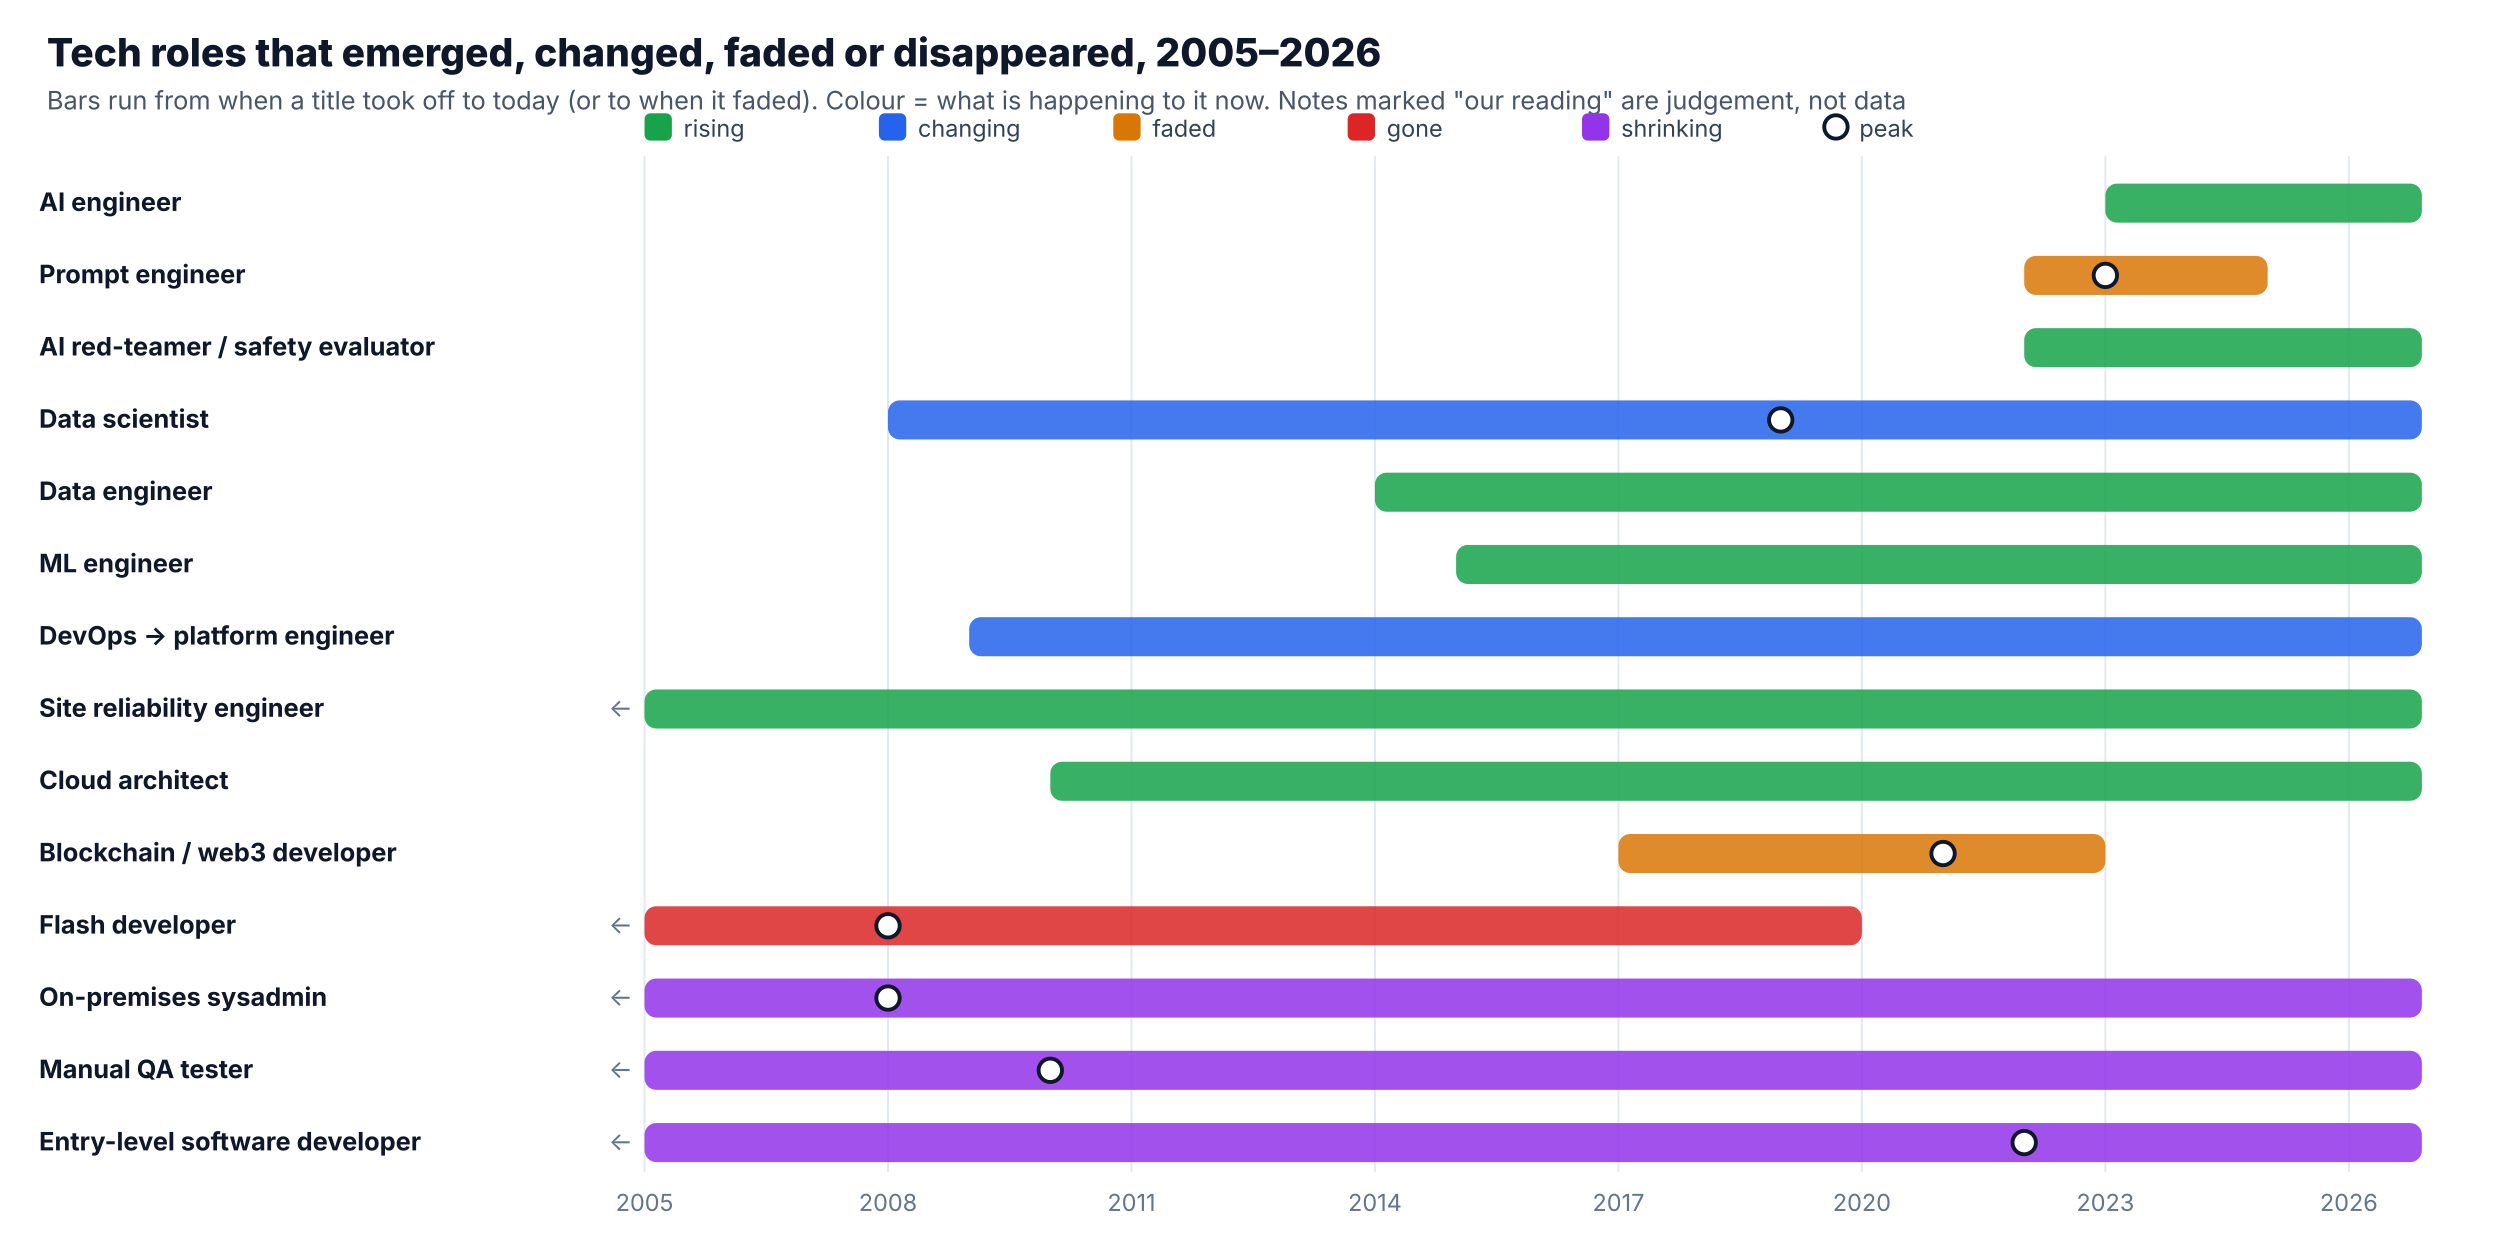
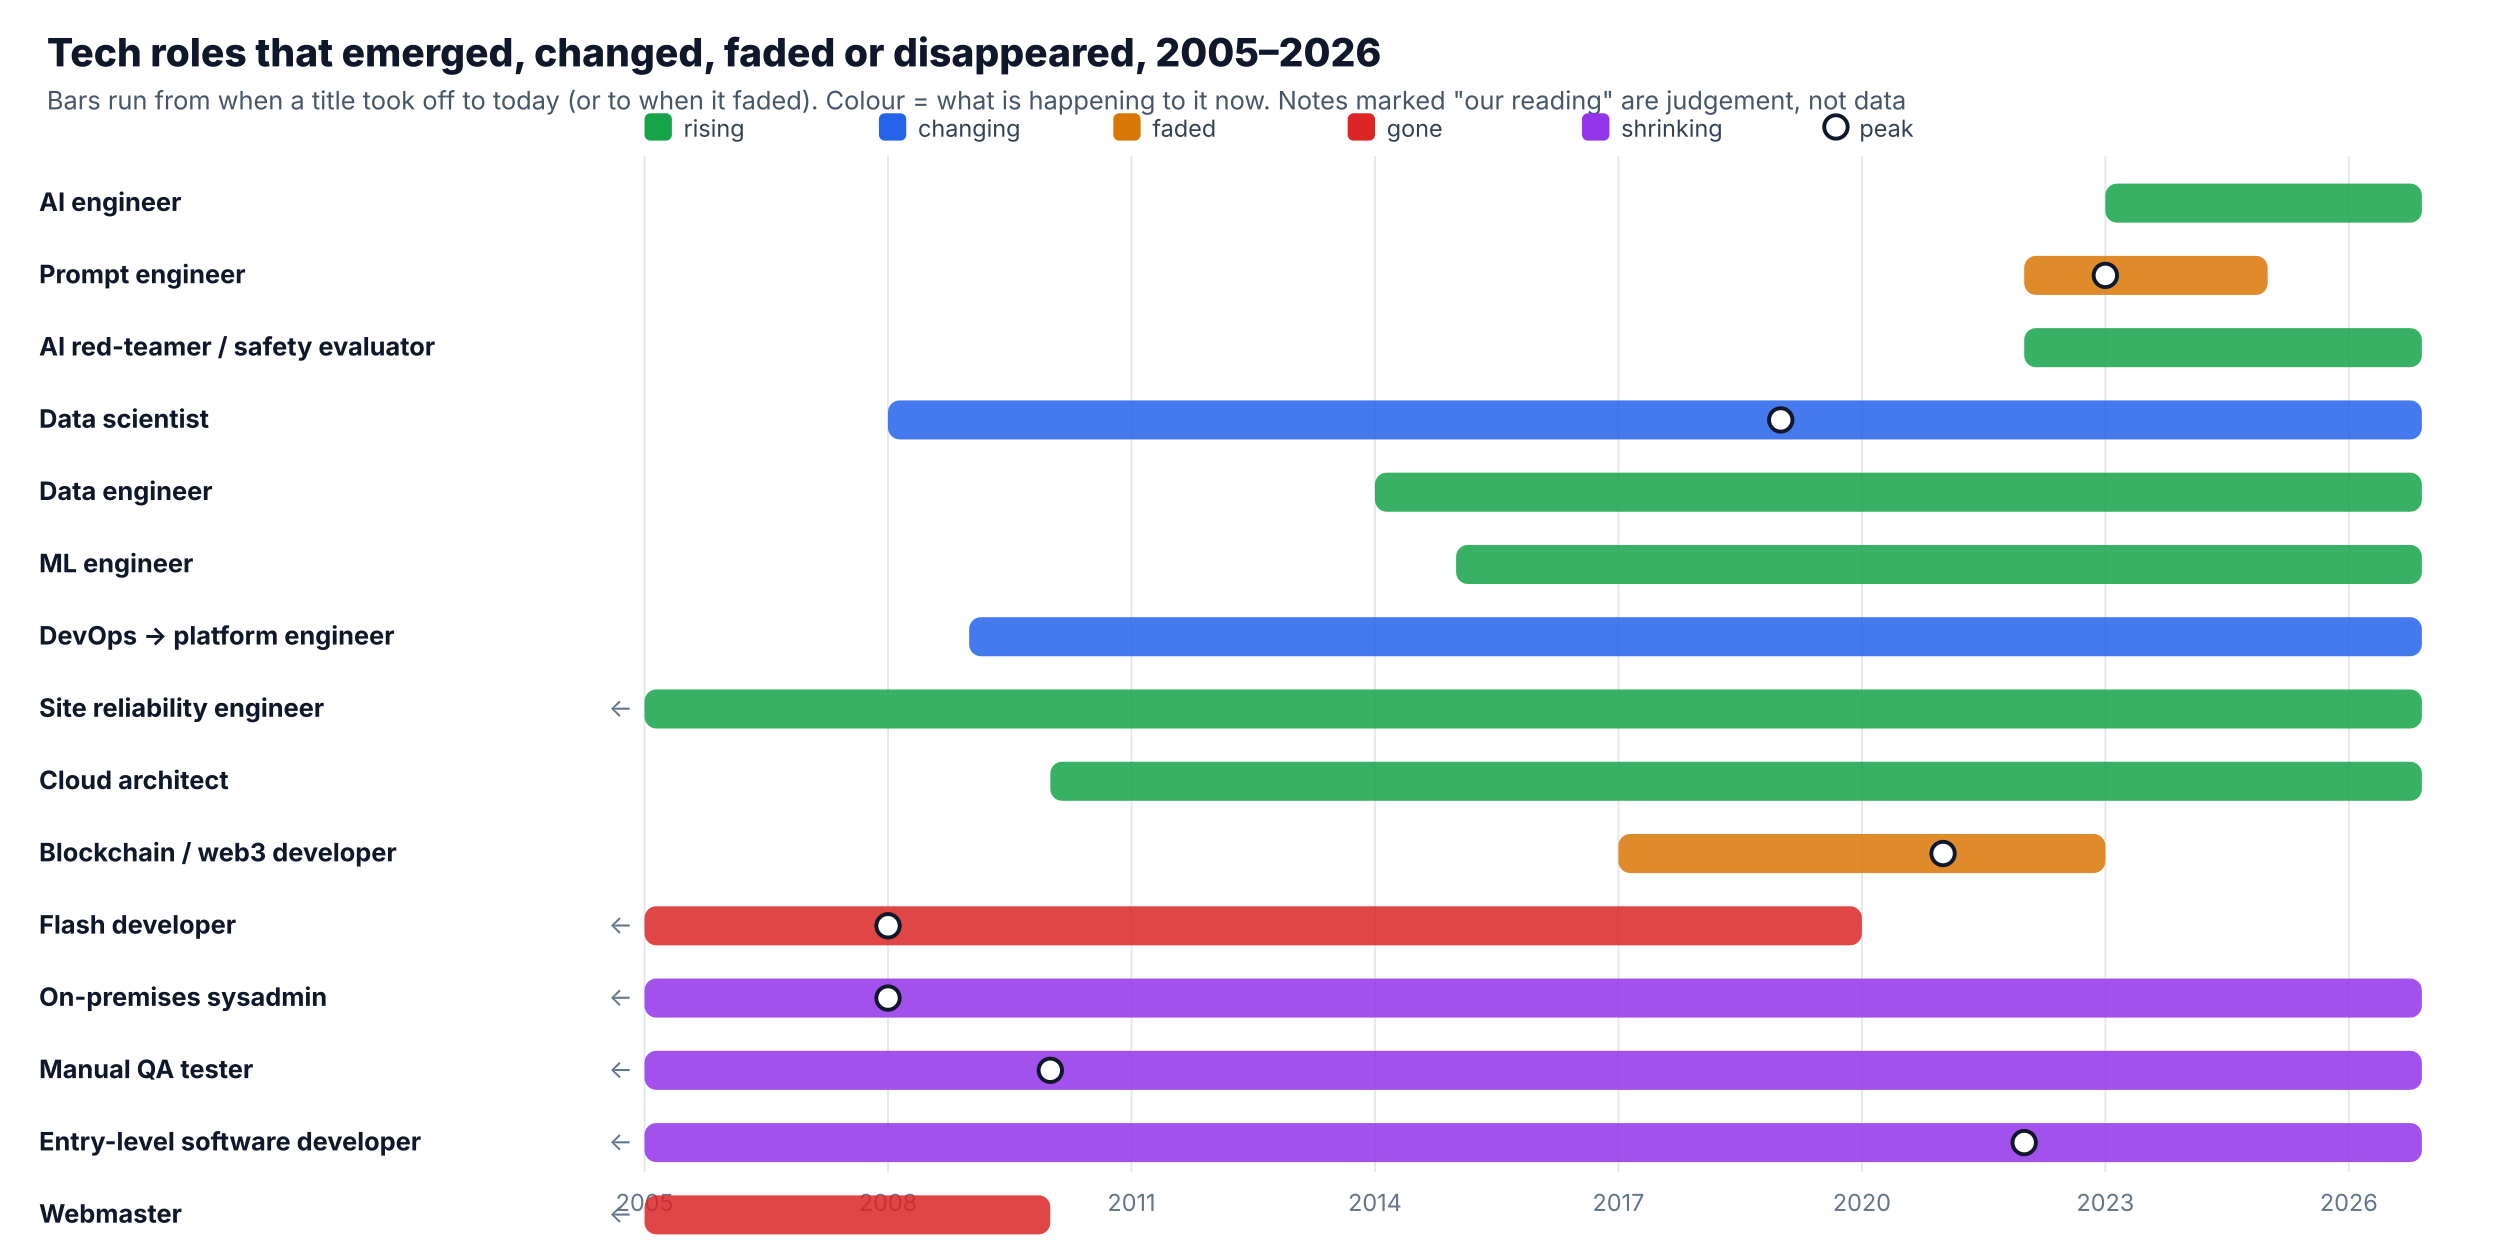
<svg xmlns="http://www.w3.org/2000/svg" viewBox="0 0 1280 640" width="1280" height="640" font-family="Inter, Segoe UI, Helvetica, Arial, sans-serif">
  <defs>
    <marker id="a" viewBox="0 0 10 10" refX="9" refY="5" markerWidth="7" markerHeight="7" orient="auto-start-reverse">
      <path d="M0,0 L10,5 L0,10 z" fill="#334155" />
    </marker>
    <marker id="r" viewBox="0 0 10 10" refX="9" refY="5" markerWidth="7" markerHeight="7" orient="auto-start-reverse">
      <path d="M0,0 L10,5 L0,10 z" fill="#dc2626" />
    </marker>
  </defs>
  <rect width="1280" height="640" fill="#ffffff" />
  <text x="24" y="34" font-size="20" font-weight="800" fill="#0f172a">Tech roles that emerged, changed, faded or disappeared, 2005–2026</text>
  <text x="24" y="56" font-size="13" fill="#475569">Bars run from when a title took off to today (or to when it faded). Colour = what is happening to it now. Notes marked "our reading" are judgement, not data</text>
  <line x1="330.0" y1="80" x2="330.0" y2="600" stroke="#e2e8f0" />
  <text x="330.0" y="620" font-size="12" fill="#64748b" text-anchor="middle">2005</text>
  <line x1="454.658" y1="80" x2="454.658" y2="600" stroke="#e2e8f0" />
  <text x="454.658" y="620" font-size="12" fill="#64748b" text-anchor="middle">2008</text>
  <line x1="579.315" y1="80" x2="579.315" y2="600" stroke="#e2e8f0" />
  <text x="579.315" y="620" font-size="12" fill="#64748b" text-anchor="middle">2011</text>
  <line x1="703.973" y1="80" x2="703.973" y2="600" stroke="#e2e8f0" />
  <text x="703.973" y="620" font-size="12" fill="#64748b" text-anchor="middle">2014</text>
  <line x1="828.63" y1="80" x2="828.63" y2="600" stroke="#e2e8f0" />
  <text x="828.63" y="620" font-size="12" fill="#64748b" text-anchor="middle">2017</text>
  <line x1="953.288" y1="80" x2="953.288" y2="600" stroke="#e2e8f0" />
  <text x="953.288" y="620" font-size="12" fill="#64748b" text-anchor="middle">2020</text>
  <line x1="1077.945" y1="80" x2="1077.945" y2="600" stroke="#e2e8f0" />
  <text x="1077.945" y="620" font-size="12" fill="#64748b" text-anchor="middle">2023</text>
  <line x1="1202.603" y1="80" x2="1202.603" y2="600" stroke="#e2e8f0" />
  <text x="1202.603" y="620" font-size="12" fill="#64748b" text-anchor="middle">2026</text>
  <text x="20" y="108" font-size="13" fill="#0f172a" text-anchor="start" font-weight="700">AI engineer</text>
  <rect x="1077.945" y="94" width="162.055" height="20" rx="6" fill="#16a34a" opacity=".85" />
  <text x="20" y="145" font-size="13" fill="#0f172a" text-anchor="start" font-weight="700">Prompt engineer</text>
  <rect x="1036.393" y="131" width="124.658" height="20" rx="6" fill="#d97706" opacity=".85" />
  <circle cx="1077.945" cy="141" r="6" fill="#fff" stroke="#0f172a" stroke-width="2" />
  <text x="20" y="182" font-size="13" fill="#0f172a" text-anchor="start" font-weight="700">AI red-teamer / safety evaluator</text>
  <rect x="1036.393" y="168" width="203.607" height="20" rx="6" fill="#16a34a" opacity=".85" />
  <text x="20" y="219" font-size="13" fill="#0f172a" text-anchor="start" font-weight="700">Data scientist</text>
  <rect x="454.658" y="205" width="785.342" height="20" rx="6" fill="#2563eb" opacity=".85" />
  <circle cx="911.735" cy="215" r="6" fill="#fff" stroke="#0f172a" stroke-width="2" />
  <text x="20" y="256" font-size="13" fill="#0f172a" text-anchor="start" font-weight="700">Data engineer</text>
  <rect x="703.973" y="242" width="536.027" height="20" rx="6" fill="#16a34a" opacity=".85" />
  <text x="20" y="293" font-size="13" fill="#0f172a" text-anchor="start" font-weight="700">ML engineer</text>
  <rect x="745.525" y="279" width="494.475" height="20" rx="6" fill="#16a34a" opacity=".85" />
  <text x="20" y="330" font-size="13" fill="#0f172a" text-anchor="start" font-weight="700">DevOps → platform engineer</text>
  <rect x="496.21" y="316" width="743.79" height="20" rx="6" fill="#2563eb" opacity=".85" />
  <text x="20" y="367" font-size="13" fill="#0f172a" text-anchor="start" font-weight="700">Site reliability engineer</text>
  <rect x="330.0" y="353" width="910.0" height="20" rx="6" fill="#16a34a" opacity=".85" />
  <text x="324" y="367" font-size="13" fill="#64748b" text-anchor="end">←</text>
  <text x="20" y="404" font-size="13" fill="#0f172a" text-anchor="start" font-weight="700">Cloud architect</text>
  <rect x="537.763" y="390" width="702.237" height="20" rx="6" fill="#16a34a" opacity=".85" />
  <text x="20" y="441" font-size="13" fill="#0f172a" text-anchor="start" font-weight="700">Blockchain / web3 developer</text>
  <rect x="828.63" y="427" width="249.315" height="20" rx="6" fill="#d97706" opacity=".85" />
  <circle cx="994.84" cy="437" r="6" fill="#fff" stroke="#0f172a" stroke-width="2" />
  <text x="20" y="478" font-size="13" fill="#0f172a" text-anchor="start" font-weight="700">Flash developer</text>
  <rect x="330.0" y="464" width="623.288" height="20" rx="6" fill="#dc2626" opacity=".85" />
  <circle cx="454.658" cy="474" r="6" fill="#fff" stroke="#0f172a" stroke-width="2" />
  <text x="324" y="478" font-size="13" fill="#64748b" text-anchor="end">←</text>
  <text x="20" y="515" font-size="13" fill="#0f172a" text-anchor="start" font-weight="700">On-premises sysadmin</text>
  <rect x="330.0" y="501" width="910.0" height="20" rx="6" fill="#9333ea" opacity=".85" />
  <circle cx="454.658" cy="511" r="6" fill="#fff" stroke="#0f172a" stroke-width="2" />
  <text x="324" y="515" font-size="13" fill="#64748b" text-anchor="end">←</text>
  <text x="20" y="552" font-size="13" fill="#0f172a" text-anchor="start" font-weight="700">Manual QA tester</text>
  <rect x="330.0" y="538" width="910.0" height="20" rx="6" fill="#9333ea" opacity=".85" />
  <circle cx="537.763" cy="548" r="6" fill="#fff" stroke="#0f172a" stroke-width="2" />
  <text x="324" y="552" font-size="13" fill="#64748b" text-anchor="end">←</text>
  <text x="20" y="589" font-size="13" fill="#0f172a" text-anchor="start" font-weight="700">Entry-level software developer</text>
  <rect x="330.0" y="575" width="910.0" height="20" rx="6" fill="#9333ea" opacity=".85" />
  <circle cx="1036.393" cy="585" r="6" fill="#fff" stroke="#0f172a" stroke-width="2" />
  <text x="324" y="589" font-size="13" fill="#64748b" text-anchor="end">←</text>
+   <text x="20" y="626" font-size="13" fill="#0f172a" text-anchor="start" font-weight="700">Webmaster</text>
+   <rect x="330.0" y="612" width="207.763" height="20" rx="6" fill="#dc2626" opacity=".85" />
+   <text x="324" y="626" font-size="13" fill="#64748b" text-anchor="end">←</text>
+   <text x="20" y="663" font-size="13" fill="#0f172a" text-anchor="start" font-weight="700">Web developer</text>
+   <rect x="330.0" y="649" width="910.0" height="20" rx="6" fill="#2563eb" opacity=".85" />
+   <text x="324" y="663" font-size="13" fill="#64748b" text-anchor="end">←</text>
+   <text x="20" y="700" font-size="13" fill="#0f172a" text-anchor="start" font-weight="700">Mobile app developer</text>
+   <rect x="454.658" y="686" width="785.342" height="20" rx="6" fill="#2563eb" opacity=".85" />
+   <text x="20" y="737" font-size="13" fill="#0f172a" text-anchor="start" font-weight="700">Security analyst</text>
+   <rect x="330.0" y="723" width="910.0" height="20" rx="6" fill="#16a34a" opacity=".85" />
+   <text x="324" y="737" font-size="13" fill="#64748b" text-anchor="end">←</text>
+   <text x="20" y="774" font-size="13" fill="#0f172a" text-anchor="start" font-weight="700">Chip design engineer</text>
+   <rect x="330.0" y="760" width="910.0" height="20" rx="6" fill="#2563eb" opacity=".85" />
+   <text x="324" y="774" font-size="13" fill="#64748b" text-anchor="end">←</text>
+   <text x="20" y="811" font-size="13" fill="#0f172a" text-anchor="start" font-weight="700">UX designer</text>
+   <rect x="330.0" y="797" width="910.0" height="20" rx="6" fill="#2563eb" opacity=".85" />
+   <text x="324" y="811" font-size="13" fill="#64748b" text-anchor="end">←</text>
+   <text x="20" y="848" font-size="13" fill="#0f172a" text-anchor="start" font-weight="700">Product manager</text>
+   <rect x="330.0" y="834" width="910.0" height="20" rx="6" fill="#2563eb" opacity=".85" />
+   <text x="324" y="848" font-size="13" fill="#64748b" text-anchor="end">←</text>
  <rect x="330" y="58" width="14" height="14" rx="3" fill="#16a34a" />
  <text x="350" y="70" font-size="12" fill="#334155" text-anchor="start">rising</text>
  <rect x="450" y="58" width="14" height="14" rx="3" fill="#2563eb" />
  <text x="470" y="70" font-size="12" fill="#334155" text-anchor="start">changing</text>
  <rect x="570" y="58" width="14" height="14" rx="3" fill="#d97706" />
  <text x="590" y="70" font-size="12" fill="#334155" text-anchor="start">faded</text>
  <rect x="690" y="58" width="14" height="14" rx="3" fill="#dc2626" />
  <text x="710" y="70" font-size="12" fill="#334155" text-anchor="start">gone</text>
  <rect x="810" y="58" width="14" height="14" rx="3" fill="#9333ea" />
  <text x="830" y="70" font-size="12" fill="#334155" text-anchor="start">shrinking</text>
  <circle cx="940" cy="65" r="6" fill="#fff" stroke="#0f172a" stroke-width="2" />
  <text x="952" y="70" font-size="12" fill="#334155" text-anchor="start">peak</text>
</svg>
